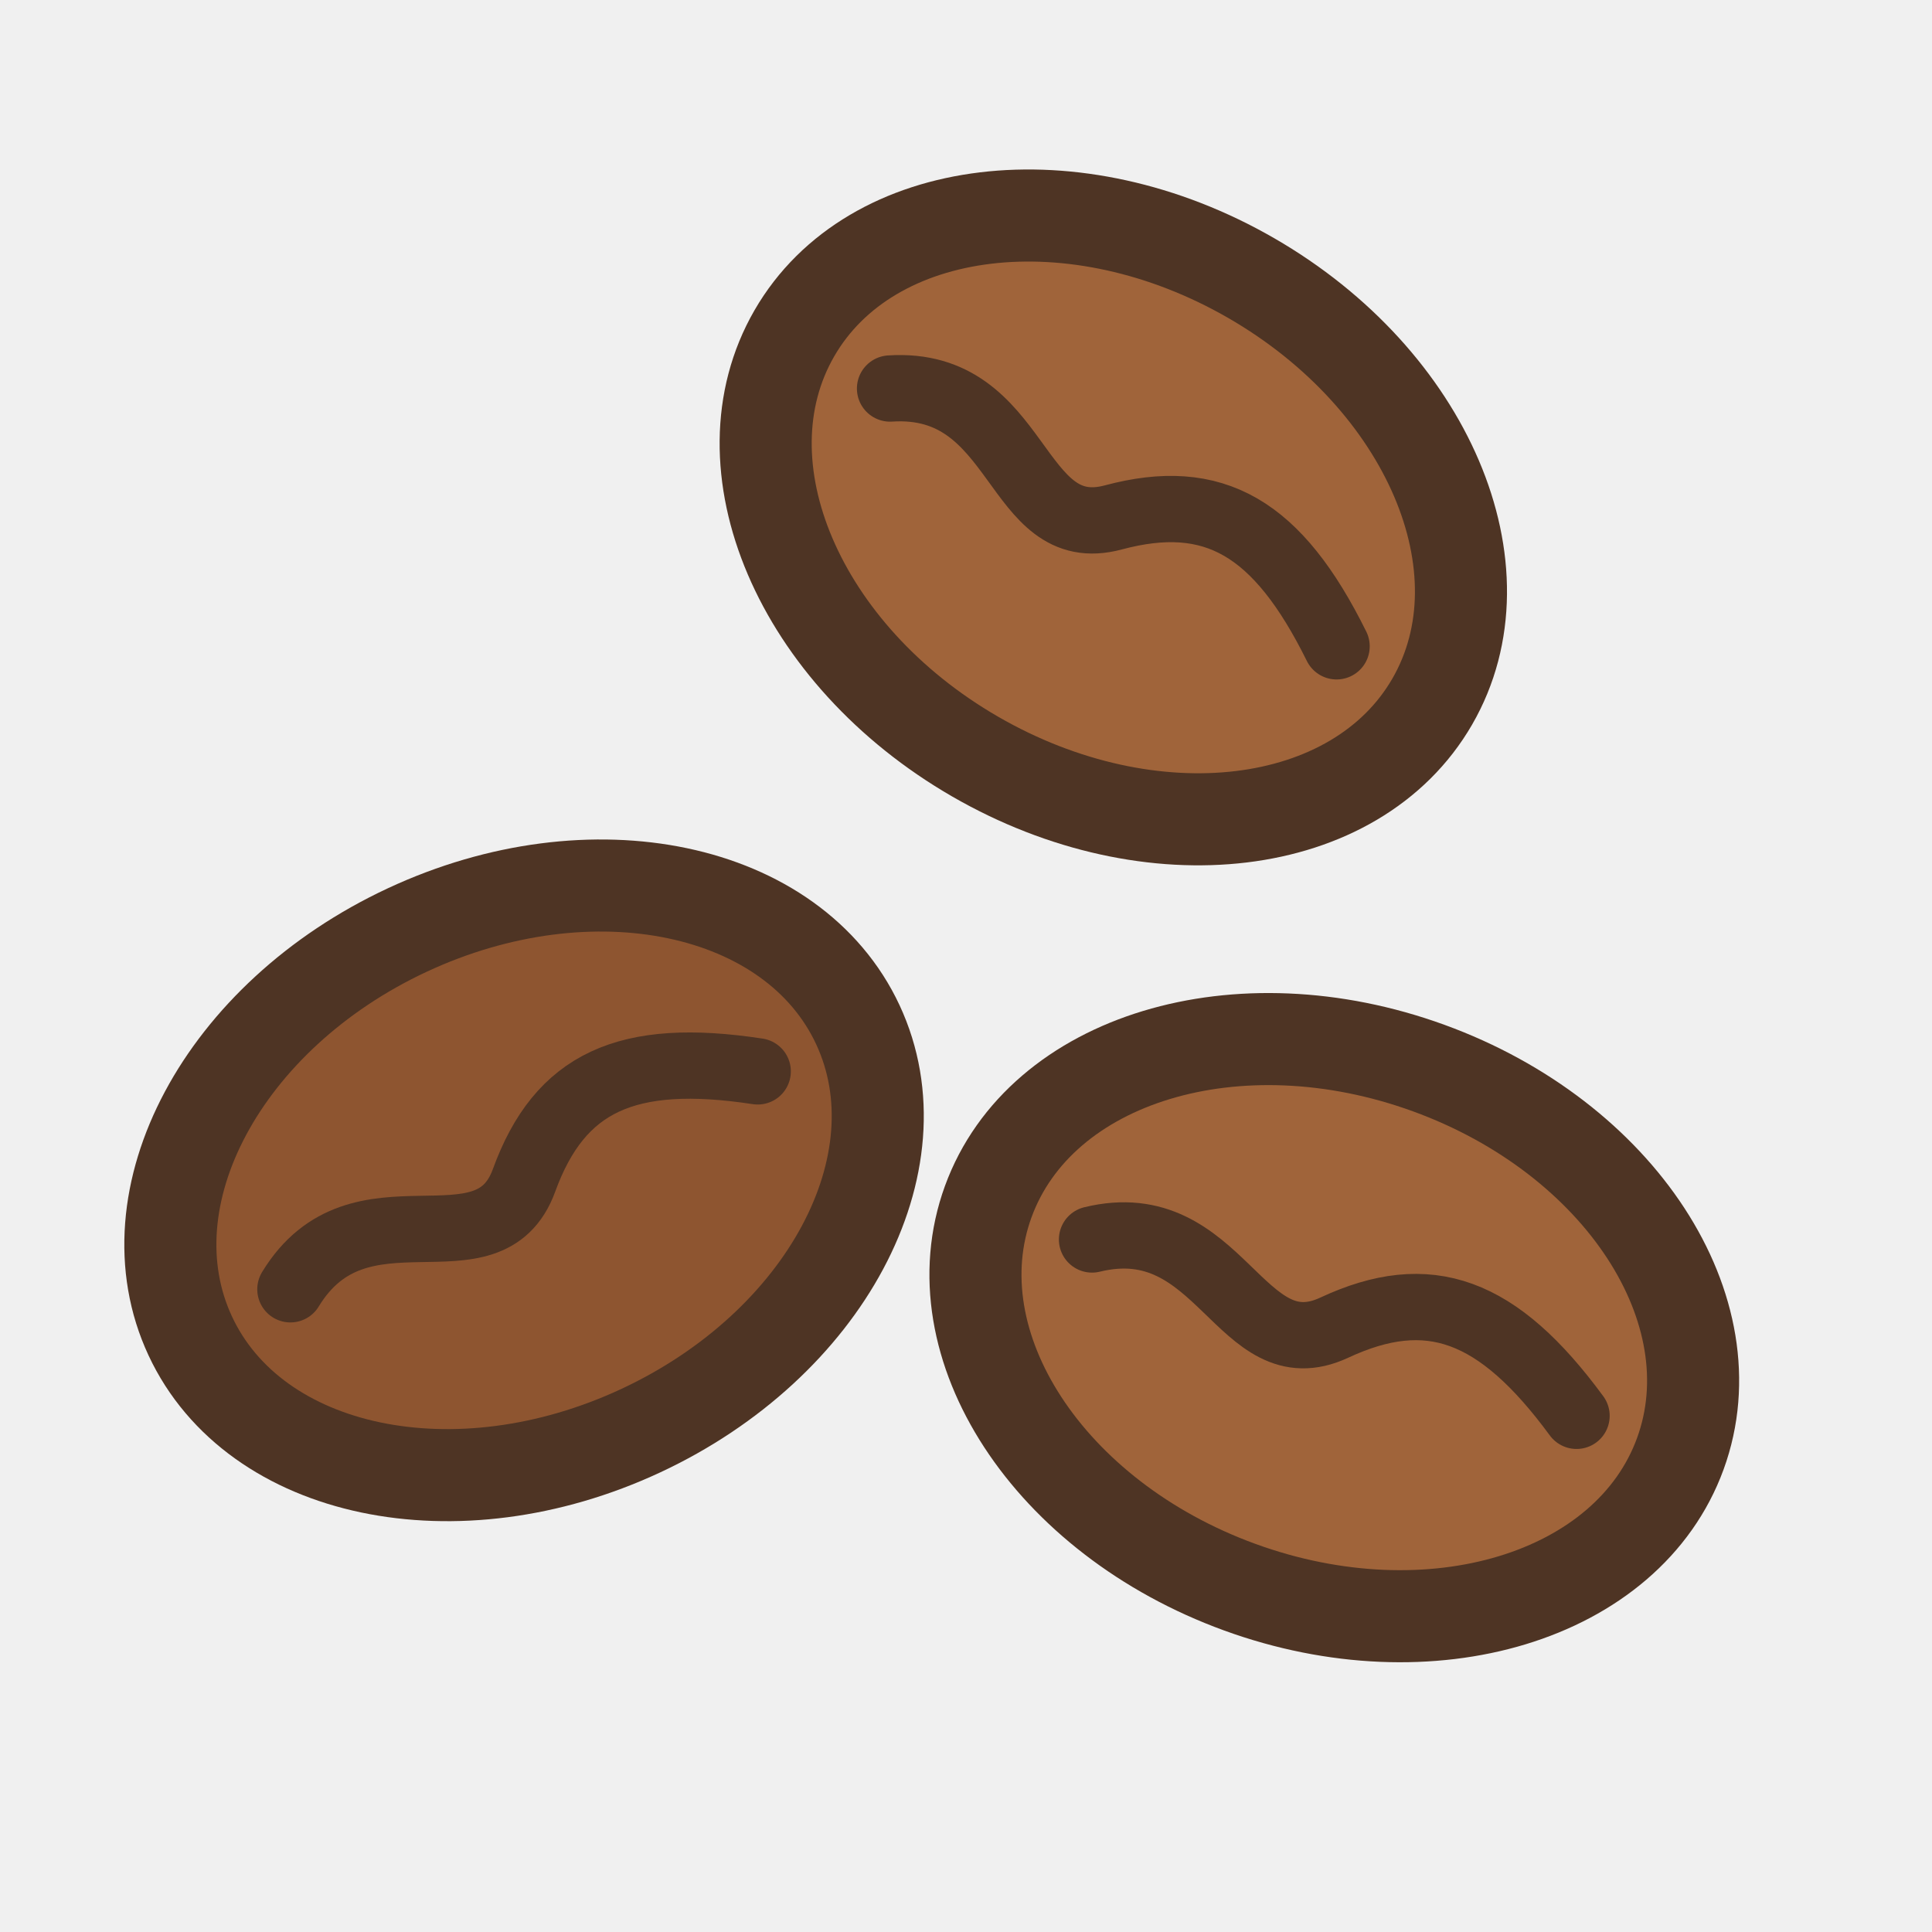
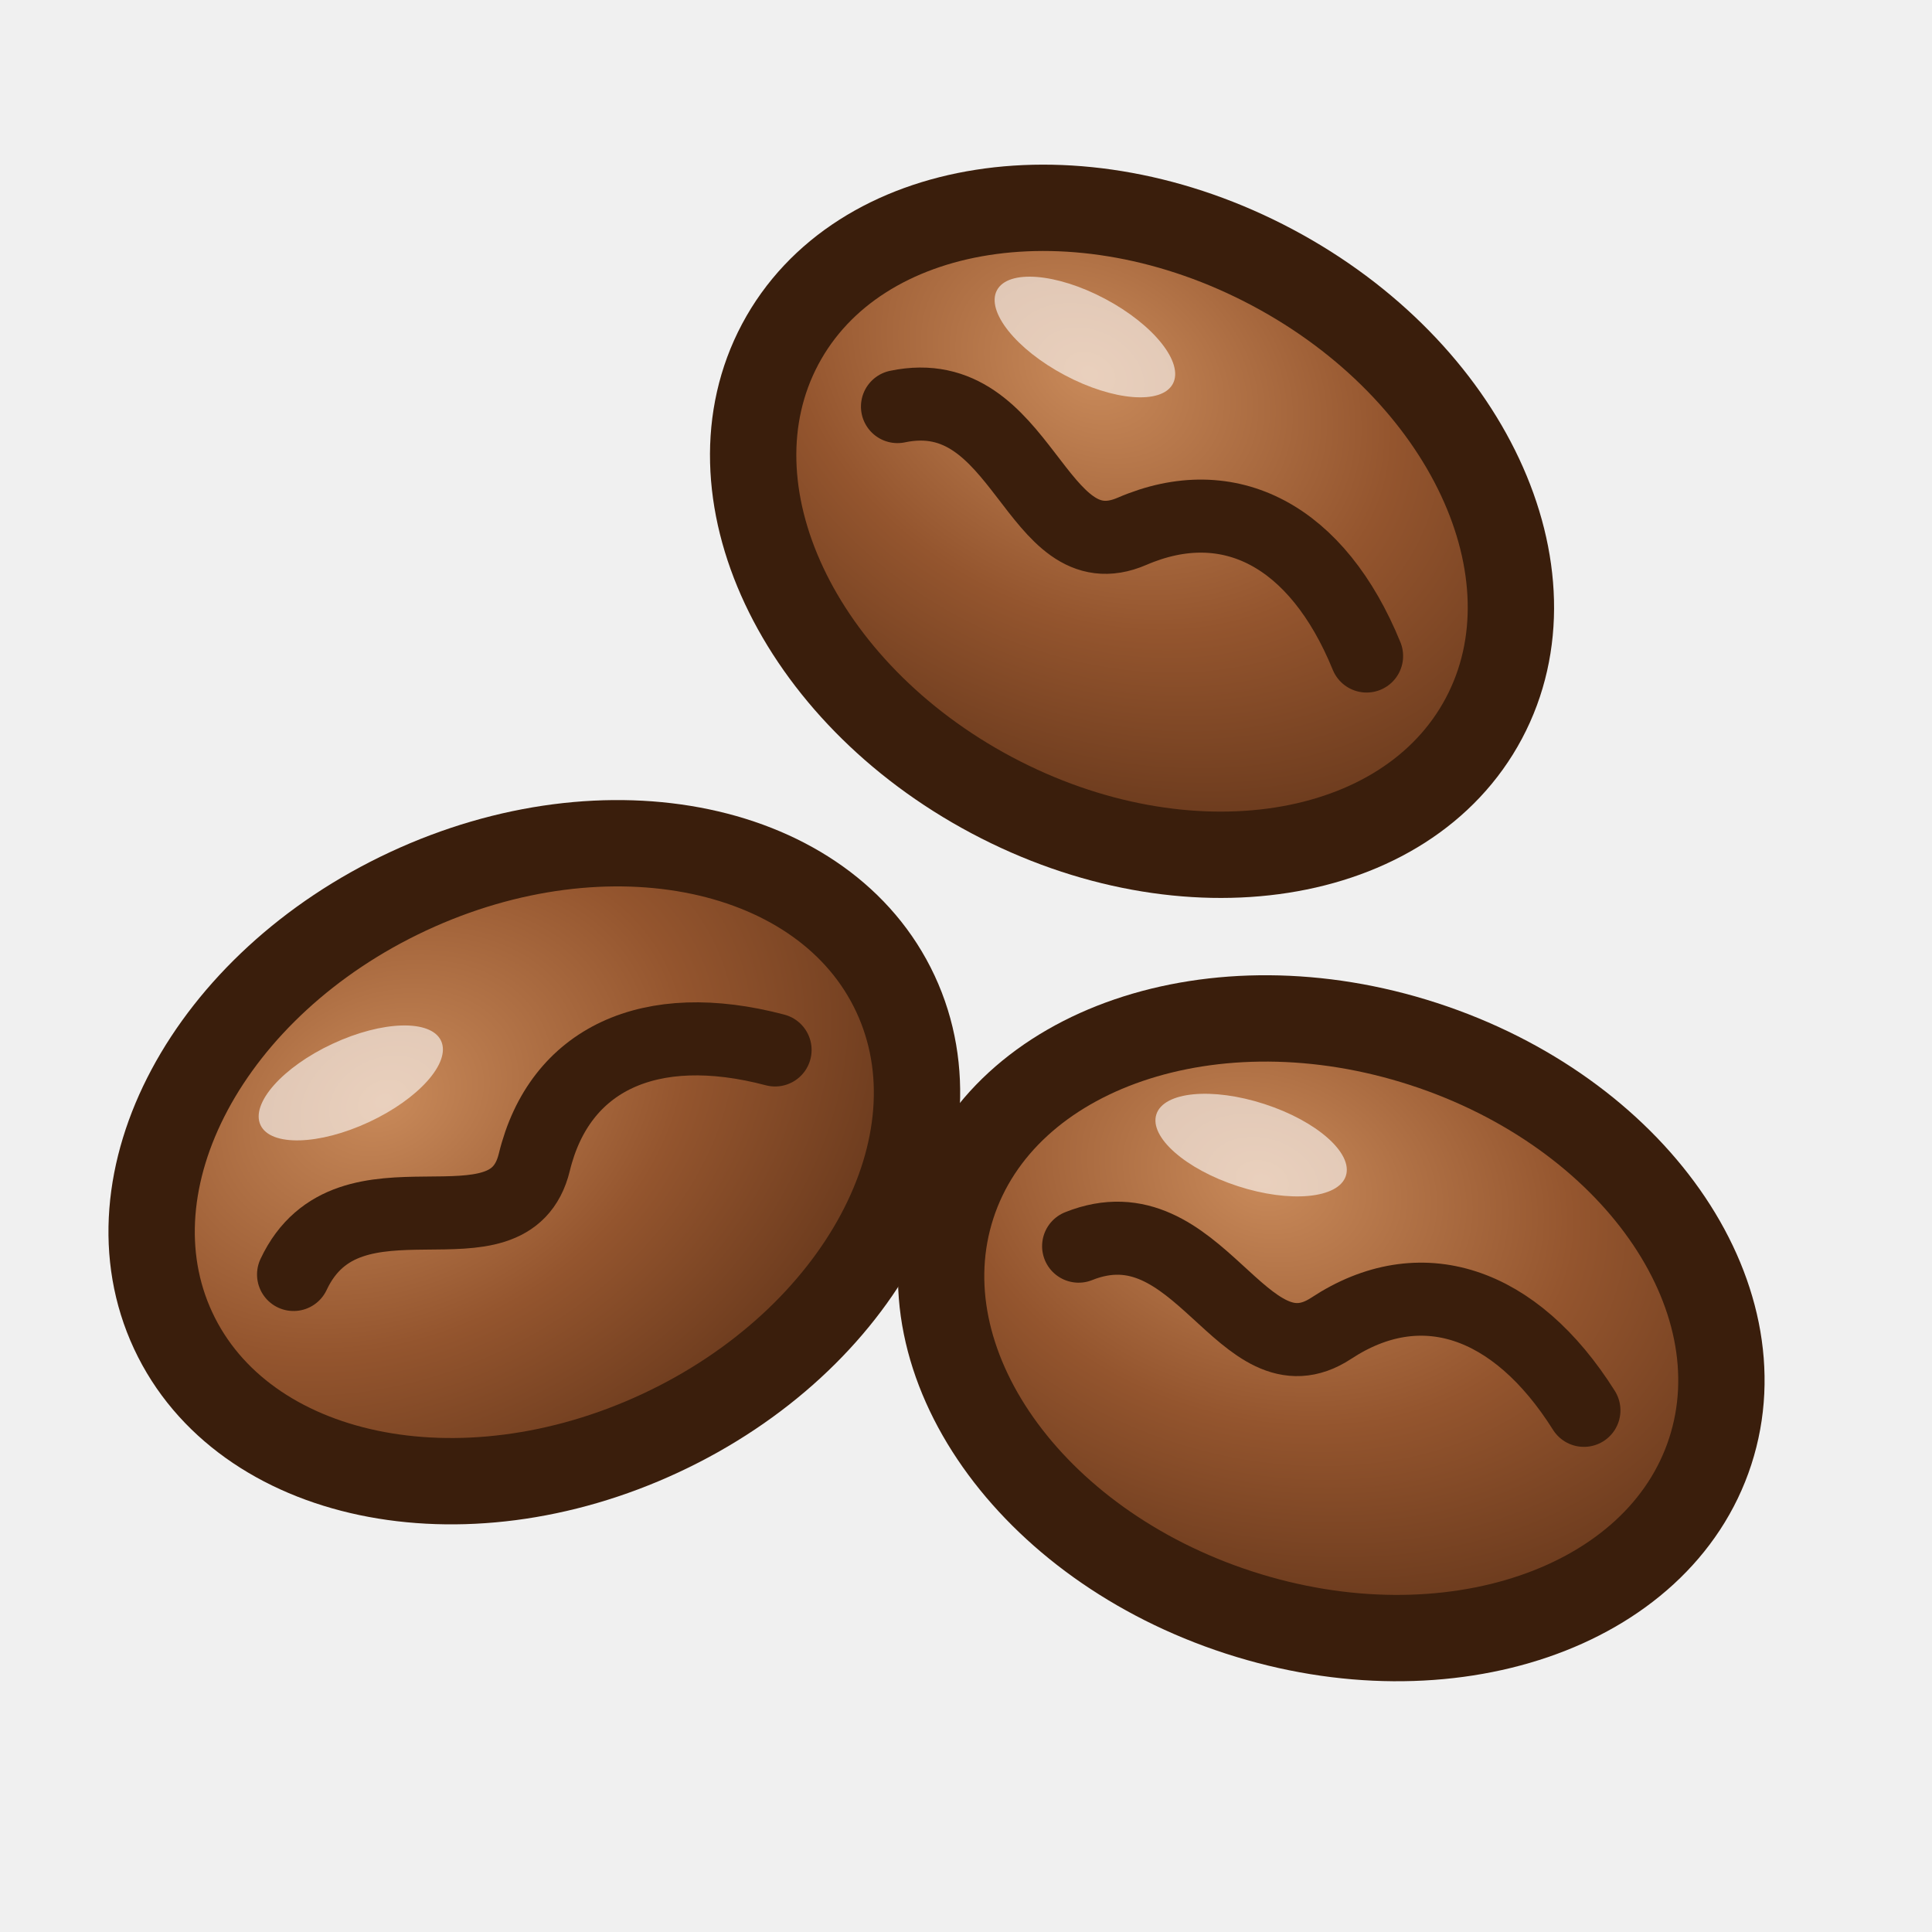
<svg xmlns="http://www.w3.org/2000/svg" viewBox="0 0 64 64">
-   <g transform="translate(32 33) scale(1.22) translate(-32 -33)">
-     <g transform="rotate(30 36 20)">
-       <ellipse cx="36" cy="20" rx="10" ry="7.5" fill="#A0643A" stroke="#4E3424" stroke-width="2.5" stroke-linejoin="round" stroke-linecap="round" />
-       <path d="M29 20c3-2 5 2 7 0s4-2 7 0" fill="none" stroke="#4E3424" stroke-width="1.8" stroke-linecap="round" />
+   <defs>
+     <radialGradient id="c1" cx="0.36" cy="0.3" r="0.8">
+       <stop offset="0" stop-color="#C98A5A" />
+       <stop offset=".5" stop-color="#94552E" />
+       <stop offset="1" stop-color="#5E3218" />
+     </radialGradient>
+     <radialGradient id="c2" cx="0.36" cy="0.3" r="0.8">
+       <stop offset="0" stop-color="#C98A5A" />
+       <stop offset=".5" stop-color="#94552E" />
+       <stop offset="1" stop-color="#5E3218" />
+     </radialGradient>
+     <radialGradient id="c3" cx="0.36" cy="0.3" r="0.8">
+       <stop offset="0" stop-color="#C98A5A" />
+       <stop offset=".5" stop-color="#94552E" />
+       <stop offset="1" stop-color="#5E3218" />
+     </radialGradient>
+   </defs>
+   <g transform="translate(32 33) scale(1.1) translate(-32 -33)">
+     <g transform="rotate(28 37 19)">
+       <ellipse cx="37" cy="19" rx="12" ry="9" fill="url(#c1)" stroke="#3A1E0C" stroke-width="2.6" stroke-linejoin="round" stroke-linecap="round" />
+       <path d="M29 19c3-2.5 6 2.5 8 0s5-2.5 8 0" fill="none" stroke="#3A1E0C" stroke-width="2.2" stroke-linecap="round" stroke-linejoin="round" opacity="1" />
+       <ellipse cx="33" cy="14.5" rx="3" ry="1.3" transform="rotate(0 33 14.5)" fill="#fff" opacity="0.6" />
    </g>
-     <g transform="rotate(-25 20 38)">
-       <ellipse cx="20" cy="38" rx="10" ry="7.5" fill="#8E5530" stroke="#4E3424" stroke-width="2.5" stroke-linejoin="round" stroke-linecap="round" />
-       <path d="M13 38c3-2 5 2 7 0s4-2 7 0" fill="none" stroke="#4E3424" stroke-width="1.8" stroke-linecap="round" />
+     <g transform="rotate(-25 19 38)">
+       <ellipse cx="19" cy="38" rx="12" ry="9" fill="url(#c2)" stroke="#3A1E0C" stroke-width="2.6" stroke-linejoin="round" stroke-linecap="round" />
+       <path d="M11 38c3-2.5 6 2.5 8 0s5-2.5 8 0" fill="none" stroke="#3A1E0C" stroke-width="2.2" stroke-linecap="round" stroke-linejoin="round" opacity="1" />
+       <ellipse cx="15" cy="33.5" rx="3" ry="1.3" transform="rotate(0 15 33.5)" fill="#fff" opacity="0.6" />
    </g>
-     <g transform="rotate(20 42 42)">
-       <ellipse cx="42" cy="42" rx="10" ry="7.5" fill="#A0643A" stroke="#4E3424" stroke-width="2.5" stroke-linejoin="round" stroke-linecap="round" />
-       <path d="M35 42c3-2 5 2 7 0s4-2 7 0" fill="none" stroke="#4E3424" stroke-width="1.8" stroke-linecap="round" />
+     <g transform="rotate(18 43 43)">
+       <ellipse cx="43" cy="43" rx="12" ry="9" fill="url(#c3)" stroke="#3A1E0C" stroke-width="2.6" stroke-linejoin="round" stroke-linecap="round" />
+       <path d="M35 43c3-2.5 6 2.5 8 0s5-2.5 8 0" fill="none" stroke="#3A1E0C" stroke-width="2.2" stroke-linecap="round" stroke-linejoin="round" opacity="1" />
+       <ellipse cx="39" cy="38.5" rx="3" ry="1.3" transform="rotate(0 39 38.5)" fill="#fff" opacity="0.6" />
    </g>
  </g>
</svg>
